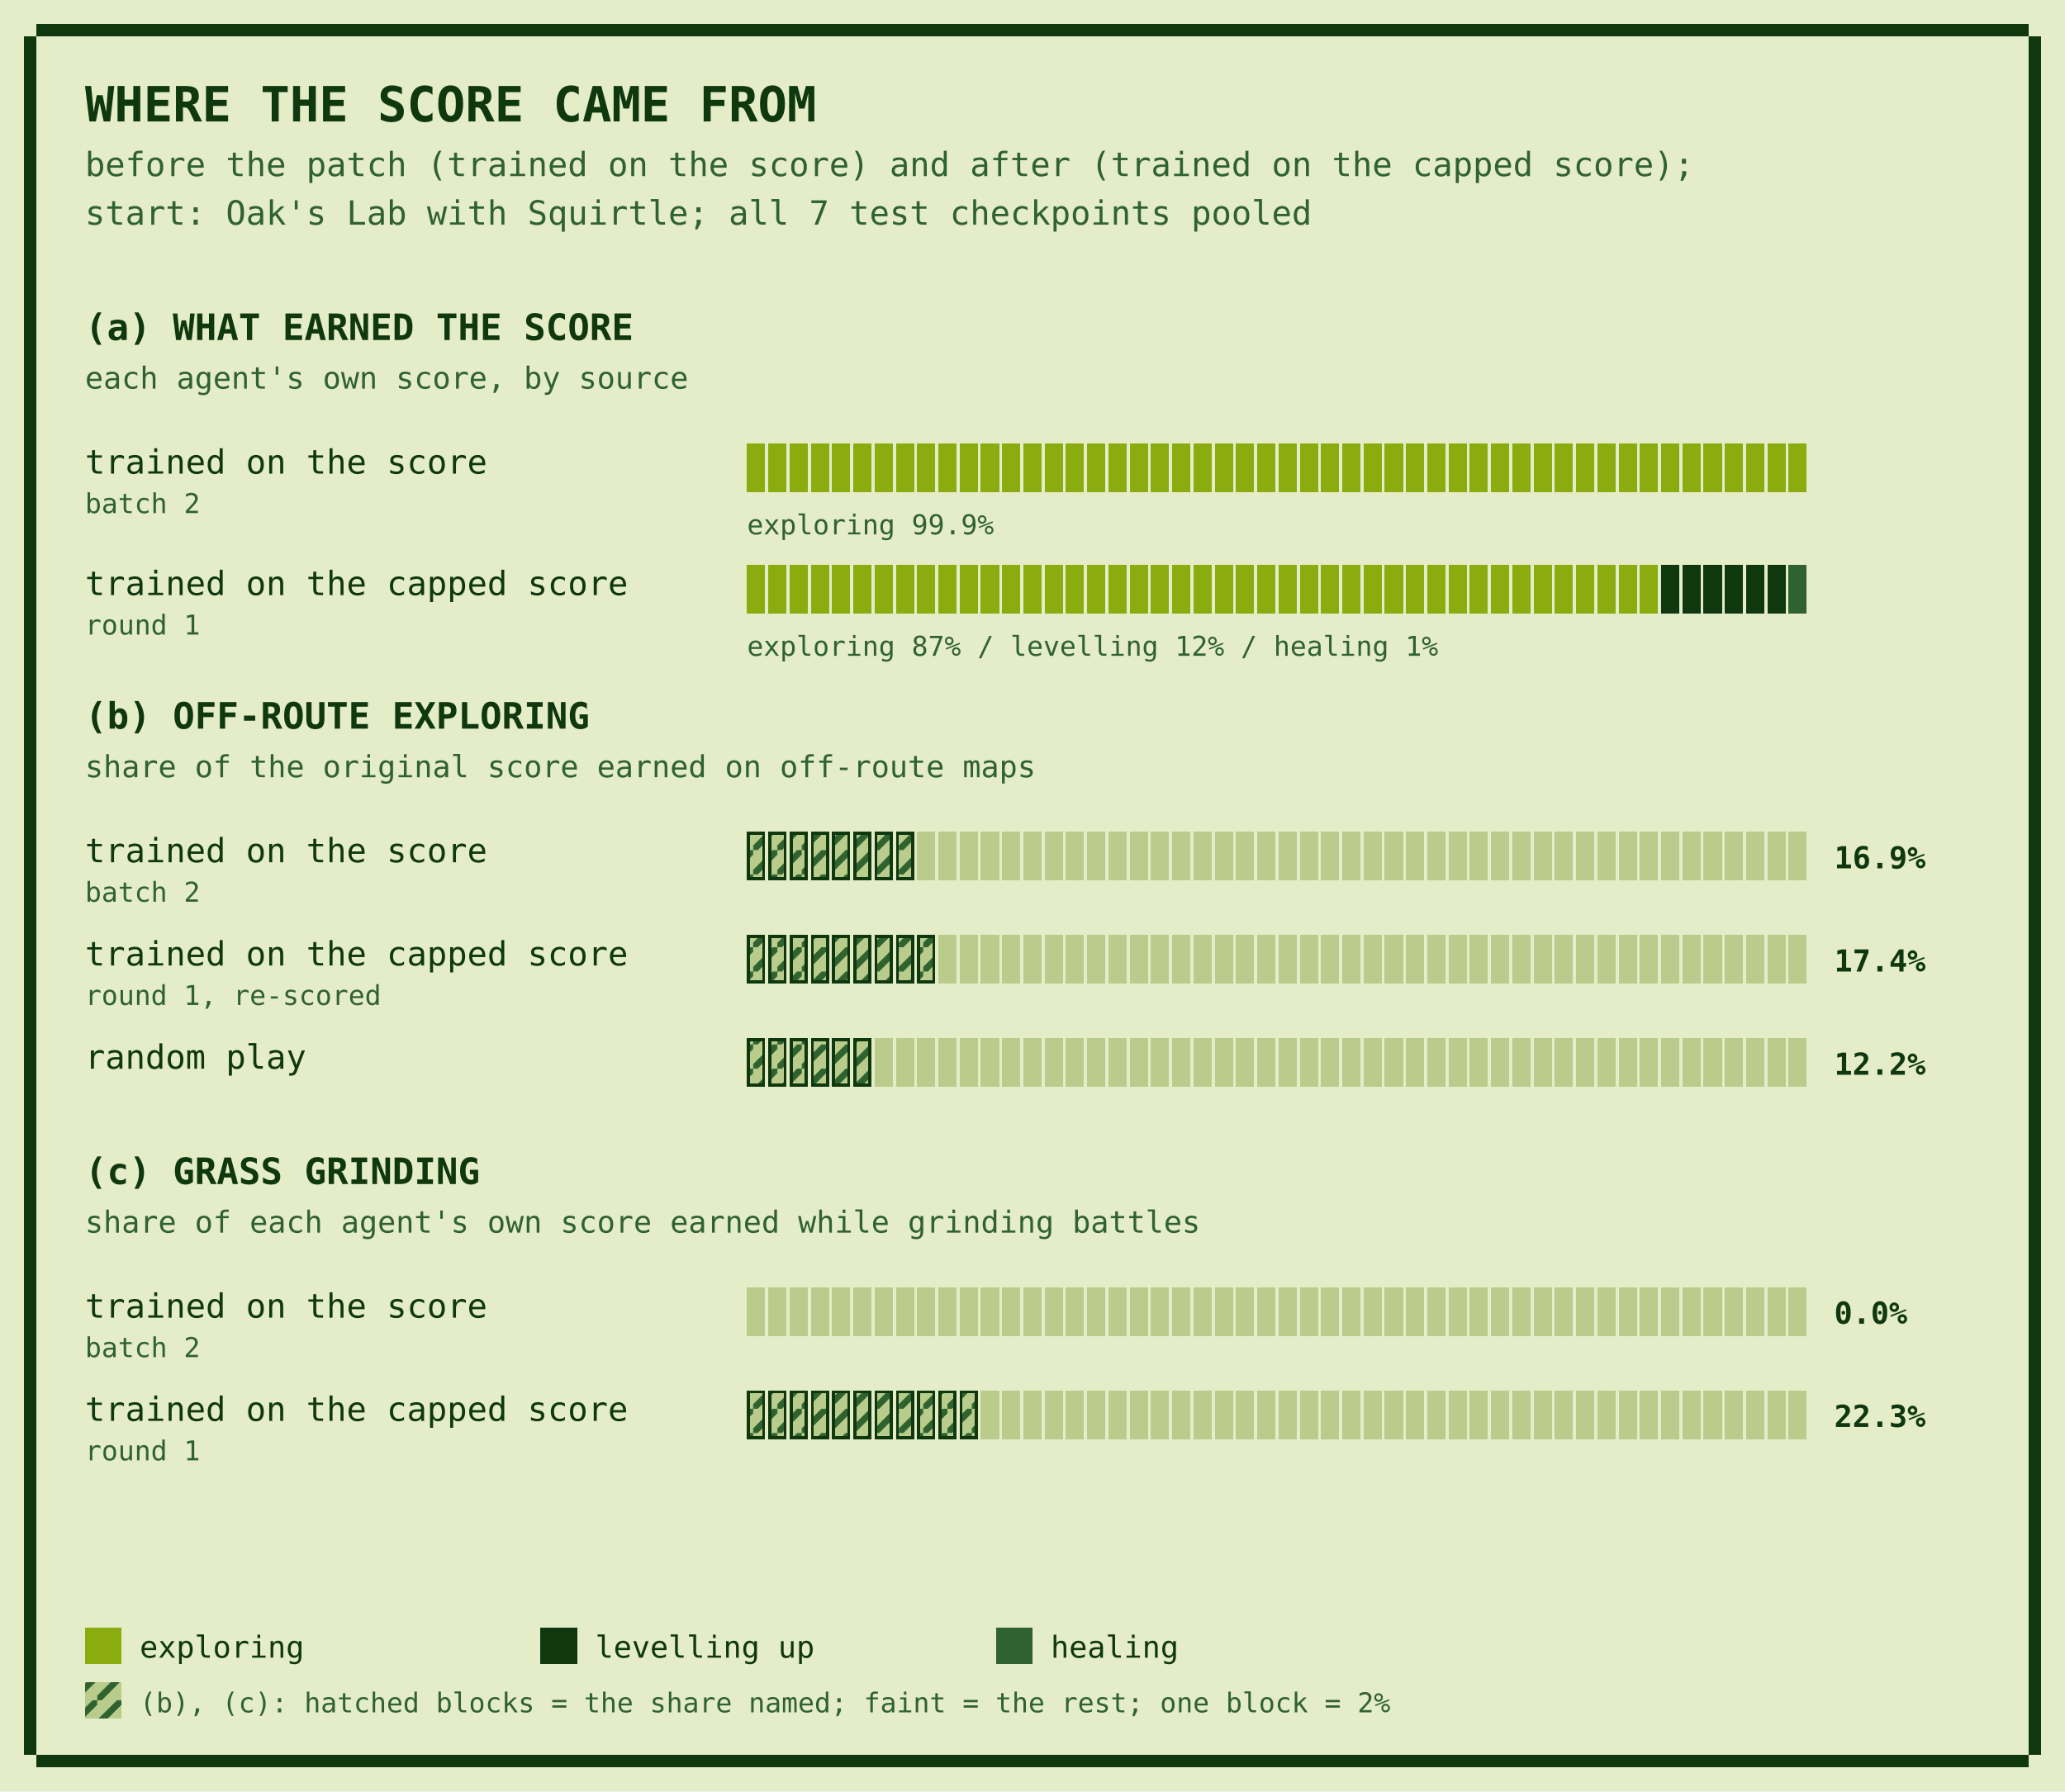
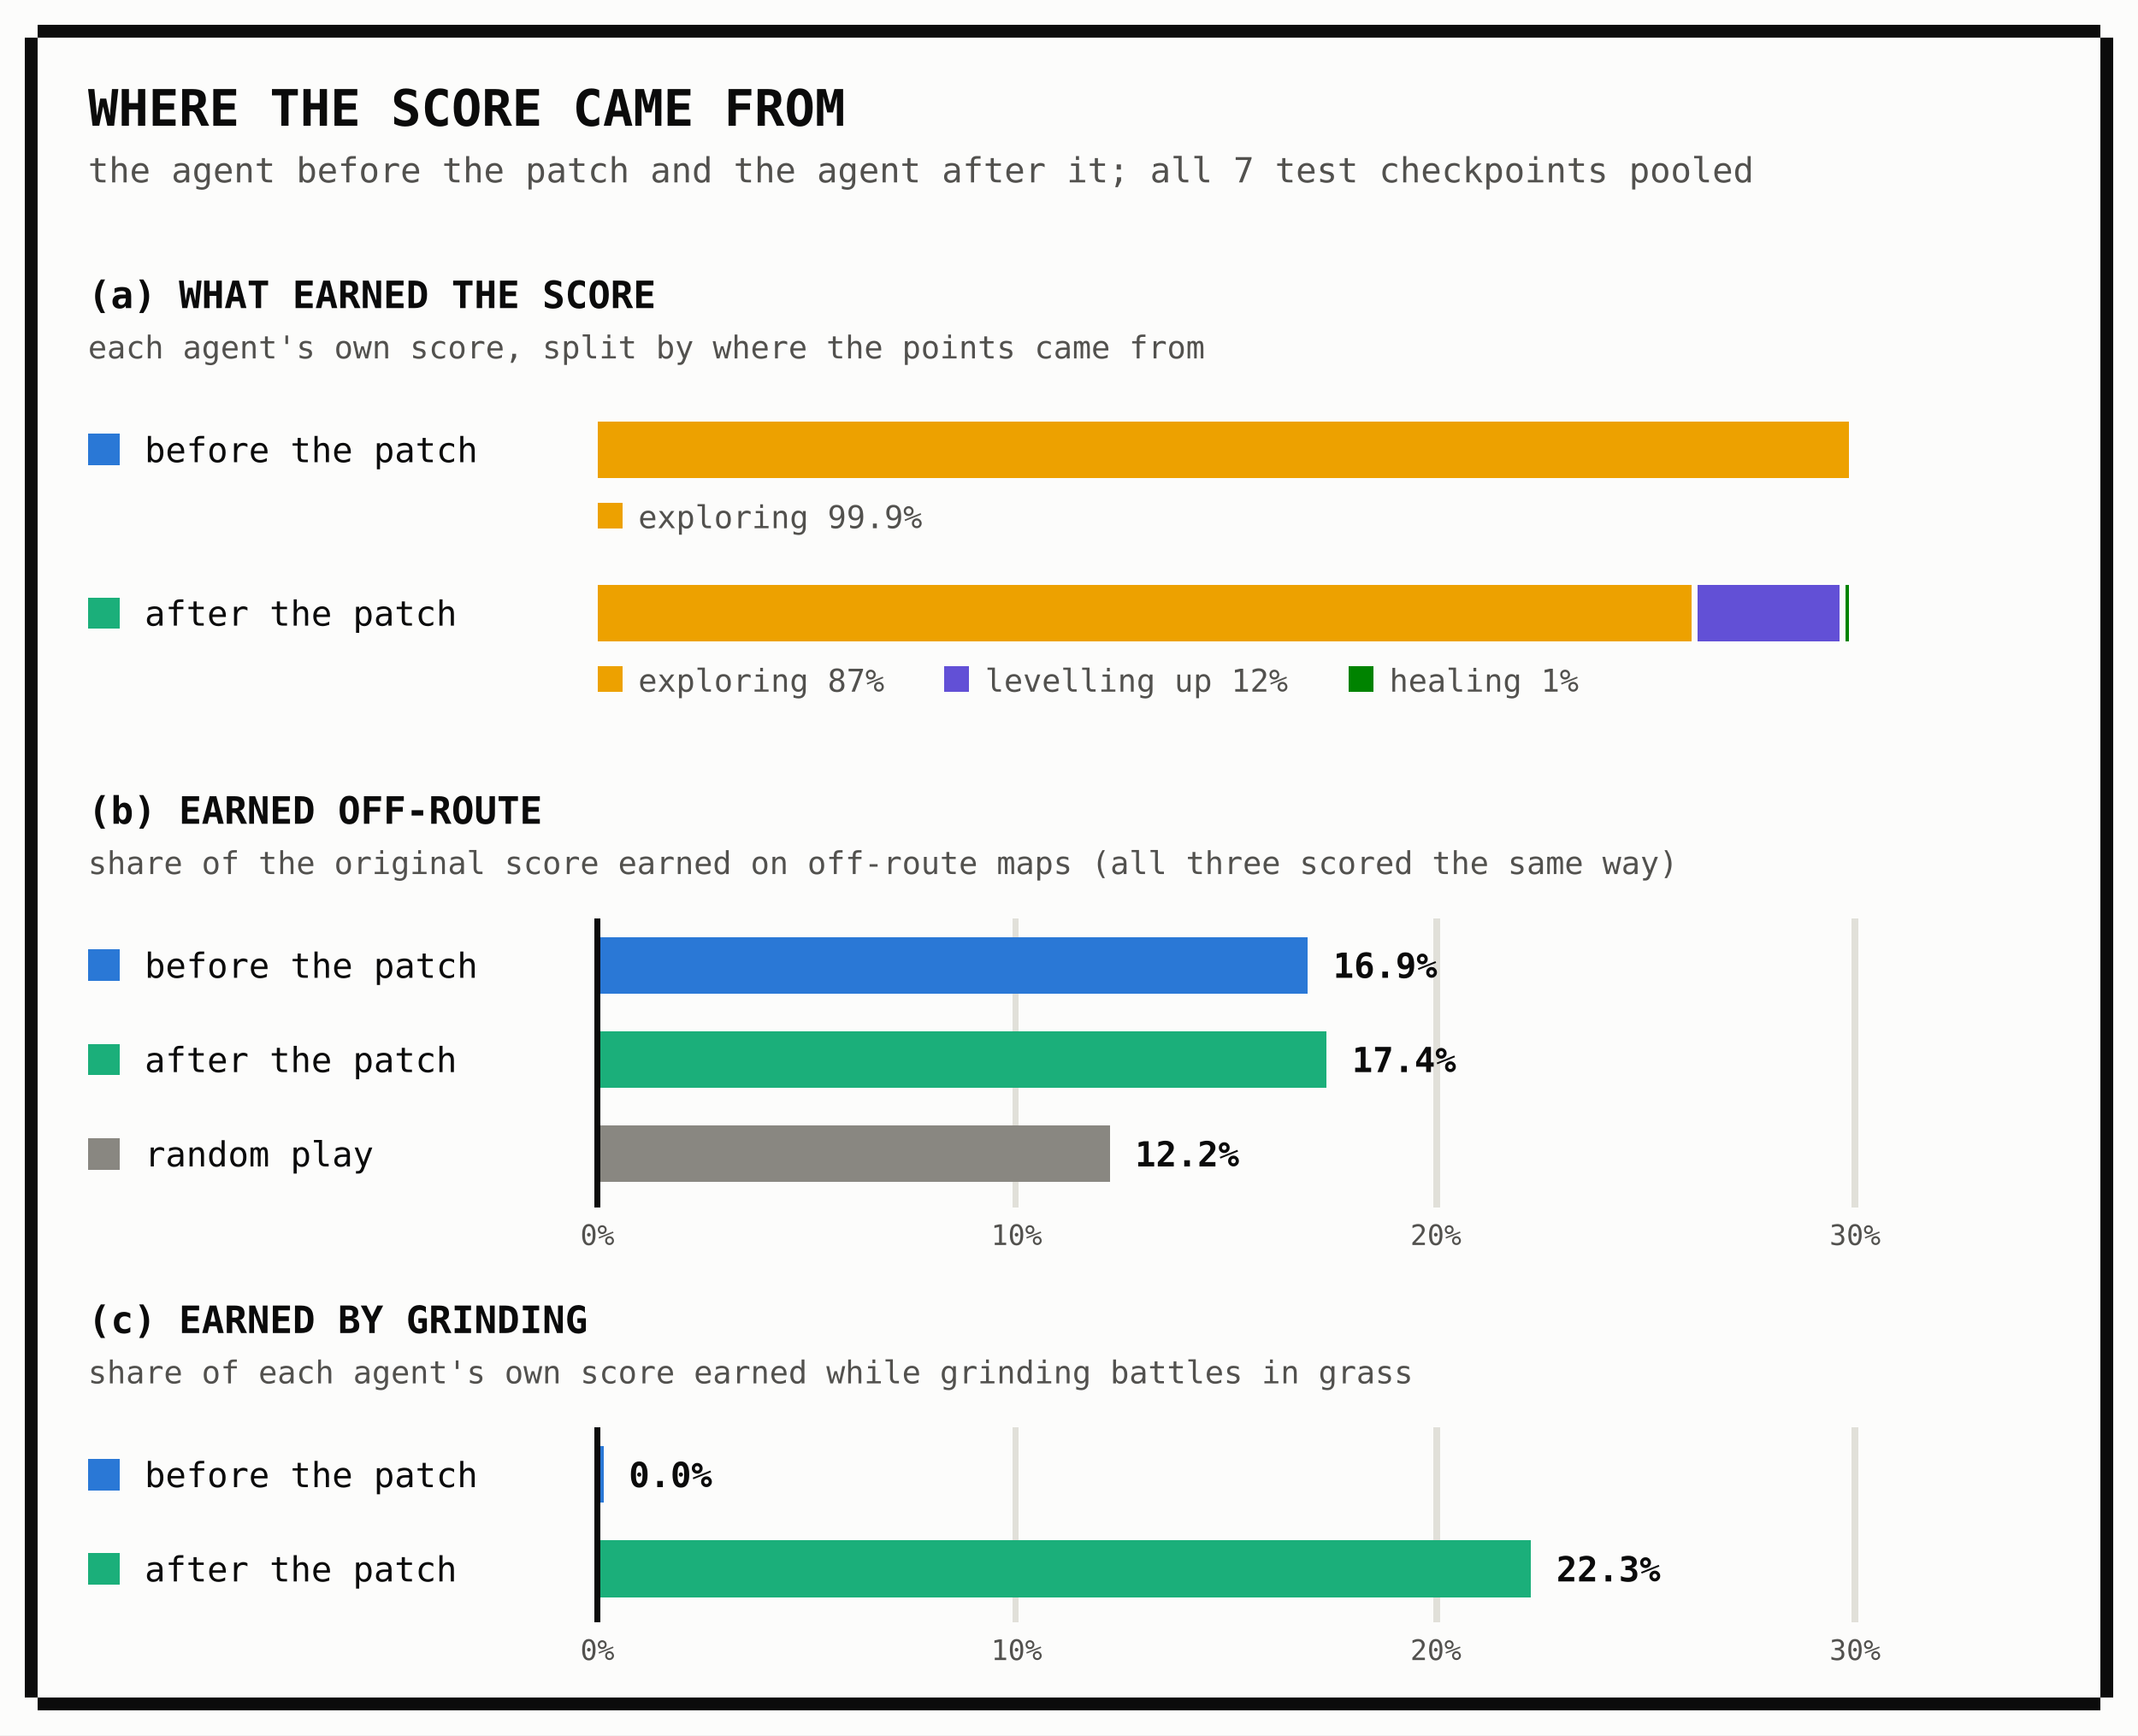
- <svg xmlns="http://www.w3.org/2000/svg" viewBox="0 0 680 590" width="680" height="590" role="img" aria-labelledby="t d">
+ <svg xmlns="http://www.w3.org/2000/svg" viewBox="0 0 680 552" width="680" height="552" role="img" aria-labelledby="t d">
  <style>
svg { font-family: ui-monospace, "JetBrains Mono", Menlo, Consolas, monospace; font-size: 12px; }
* { shape-rendering: crispEdges; }
- .bg { fill: #e4ecc8; } .s0 { fill: #b9cc8c; } .s1 { fill: #8bac0f; } .s2 { fill: #306230; } .s3 { fill: #0f380f; }
- .k0 { stroke: #b9cc8c; } .k1 { stroke: #8bac0f; } .k2 { stroke: #306230; } .k3 { stroke: #0f380f; }
- .t3 { fill: #0f380f; } .t2 { fill: #306230; } .grey { fill: #c9cfb4; } .kgrey { stroke: #9aa287; } .tgrey { fill: #7d8570; }
- .hatch { fill: url(#hatch); } .hatchline { stroke: #306230; }
+ .bg { fill: #fcfcfb; } .ink { fill: #0b0b0b; } .t3 { fill: #0b0b0b; } .t2 { fill: #52514e; } .tgrey { fill: #898781; }
+ .kink { stroke: #0b0b0b; } .kgrid { stroke: #e1e0d9; } .kaxis { stroke: #c3c2b7; } .empty { fill: #e9e8e2; }
+ .onfill { fill: #ffffff; } .onflag { fill: #0b0b0b; }
+ .a0 { fill: #2a78d6; } .ka0 { stroke: #2a78d6; } .a0band { fill: #2a78d6; fill-opacity: 0.16; }
+ .ref { fill: #eb6834; } .kref { stroke: #eb6834; }
+ .a1 { fill: #1baf7a; } .ka1 { stroke: #1baf7a; }
+ .rnd { fill: #898781; } .krnd { stroke: #898781; }
+ .explore { fill: #eda100; } .level { fill: #6250d6; } .heal { fill: #008300; }
+ .h0 { fill: #e896b6; } .h1 { fill: #dd6795; } .h2 { fill: #b3306a; } .h3 { fill: #6b183c; }
+ .route { fill: #008300; } .flag { fill: #eda100; } .dead { fill: #e34948; } .kdead { stroke: #e34948; }
@media (prefers-color-scheme: dark) {
-   .bg { fill: #121c12; } .s0 { fill: #24391f; } .s1 { fill: #4f7a26; } .s2 { fill: #9cbd3c; } .s3 { fill: #d4e6a0; }
-   .k0 { stroke: #24391f; } .k1 { stroke: #4f7a26; } .k2 { stroke: #9cbd3c; } .k3 { stroke: #d4e6a0; }
-   .t3 { fill: #d4e6a0; } .t2 { fill: #9cbd3c; } .grey { fill: #202620; } .kgrey { stroke: #4a5247; } .tgrey { fill: #7f8a78; }
-   .hatchline { stroke: #9cbd3c; }
+   .bg { fill: #1a1a19; } .ink { fill: #f0efec; } .t3 { fill: #f0efec; } .t2 { fill: #c3c2b7; } .tgrey { fill: #898781; }
+   .kink { stroke: #f0efec; } .kgrid { stroke: #2c2c2a; } .kaxis { stroke: #4a4a46; } .empty { fill: #2c2c2a; }
+   .a0 { fill: #3987e5; } .ka0 { stroke: #3987e5; } .a0band { fill: #3987e5; fill-opacity: 0.22; }
+   .ref { fill: #d95926; } .kref { stroke: #d95926; }
+   .a1 { fill: #199e70; } .ka1 { stroke: #199e70; }
+   .explore { fill: #c98500; } .level { fill: #9085e9; } .heal { fill: #008300; }
+   .h0 { fill: #a23266; } .h1 { fill: #cc4f82; } .h2 { fill: #e98bb0; } .h3 { fill: #f9d8e5; }
+   .flag { fill: #c98500; } .dead { fill: #e66767; } .kdead { stroke: #e66767; }
}
</style>
-   <defs>
-     <pattern id="hatch" width="8" height="8" patternUnits="userSpaceOnUse">
-       <path class="hatchline" d="M0 8 L8 0" stroke-width="2" />
-     </pattern>
-   </defs>
-   <rect class="bg" width="680" height="590" />
-   <rect class="bg" x="12" y="12" width="656" height="566" />
-   <rect class="s3" x="12" y="8" width="656" height="4" />
-   <rect class="s3" x="12" y="578" width="656" height="4" />
-   <rect class="s3" x="8" y="12" width="4" height="566" />
-   <rect class="s3" x="668" y="12" width="4" height="566" />
+   <rect class="bg" width="680" height="552" />
+   <rect class="bg" x="12" y="12" width="656" height="528" />
+   <rect class="ink" x="12" y="8" width="656" height="4" />
+   <rect class="ink" x="12" y="540" width="656" height="4" />
+   <rect class="ink" x="8" y="12" width="4" height="528" />
+   <rect class="ink" x="668" y="12" width="4" height="528" />
  <text class="t3" x="28" y="40" font-size="16" font-weight="bold">WHERE THE SCORE CAME FROM</text>
-   <text class="t2" x="28" y="58" font-size="11">before the patch (trained on the score) and after (trained on the capped score);</text>
-   <text class="t2" x="28" y="74" font-size="11">start: Oak's Lab with Squirtle; all 7 test checkpoints pooled</text>
-   <text class="t3" x="28" y="112" font-size="12" font-weight="bold">(a) WHAT EARNED THE SCORE</text>
-   <text class="t2" x="28" y="128" font-size="10">each agent's own score, by source</text>
-   <text class="t3" x="28" y="156" font-size="11">trained on the score</text>
-   <text class="t2" x="28" y="169" font-size="9">batch 2</text>
-   <rect class="s1" x="246" y="146" width="6" height="16" />
-   <rect class="s1" x="253" y="146" width="6" height="16" />
-   <rect class="s1" x="260" y="146" width="6" height="16" />
-   <rect class="s1" x="267" y="146" width="6" height="16" />
-   <rect class="s1" x="274" y="146" width="6" height="16" />
-   <rect class="s1" x="281" y="146" width="6" height="16" />
-   <rect class="s1" x="288" y="146" width="6" height="16" />
-   <rect class="s1" x="295" y="146" width="6" height="16" />
-   <rect class="s1" x="302" y="146" width="6" height="16" />
-   <rect class="s1" x="309" y="146" width="6" height="16" />
-   <rect class="s1" x="316" y="146" width="6" height="16" />
-   <rect class="s1" x="323" y="146" width="6" height="16" />
-   <rect class="s1" x="330" y="146" width="6" height="16" />
-   <rect class="s1" x="337" y="146" width="6" height="16" />
-   <rect class="s1" x="344" y="146" width="6" height="16" />
-   <rect class="s1" x="351" y="146" width="6" height="16" />
-   <rect class="s1" x="358" y="146" width="6" height="16" />
-   <rect class="s1" x="365" y="146" width="6" height="16" />
-   <rect class="s1" x="372" y="146" width="6" height="16" />
-   <rect class="s1" x="379" y="146" width="6" height="16" />
-   <rect class="s1" x="386" y="146" width="6" height="16" />
-   <rect class="s1" x="393" y="146" width="6" height="16" />
-   <rect class="s1" x="400" y="146" width="6" height="16" />
-   <rect class="s1" x="407" y="146" width="6" height="16" />
-   <rect class="s1" x="414" y="146" width="6" height="16" />
-   <rect class="s1" x="421" y="146" width="6" height="16" />
-   <rect class="s1" x="428" y="146" width="6" height="16" />
-   <rect class="s1" x="435" y="146" width="6" height="16" />
-   <rect class="s1" x="442" y="146" width="6" height="16" />
-   <rect class="s1" x="449" y="146" width="6" height="16" />
-   <rect class="s1" x="456" y="146" width="6" height="16" />
-   <rect class="s1" x="463" y="146" width="6" height="16" />
-   <rect class="s1" x="470" y="146" width="6" height="16" />
-   <rect class="s1" x="477" y="146" width="6" height="16" />
-   <rect class="s1" x="484" y="146" width="6" height="16" />
-   <rect class="s1" x="491" y="146" width="6" height="16" />
-   <rect class="s1" x="498" y="146" width="6" height="16" />
-   <rect class="s1" x="505" y="146" width="6" height="16" />
-   <rect class="s1" x="512" y="146" width="6" height="16" />
-   <rect class="s1" x="519" y="146" width="6" height="16" />
-   <rect class="s1" x="526" y="146" width="6" height="16" />
-   <rect class="s1" x="533" y="146" width="6" height="16" />
-   <rect class="s1" x="540" y="146" width="6" height="16" />
-   <rect class="s1" x="547" y="146" width="6" height="16" />
-   <rect class="s1" x="554" y="146" width="6" height="16" />
-   <rect class="s1" x="561" y="146" width="6" height="16" />
-   <rect class="s1" x="568" y="146" width="6" height="16" />
-   <rect class="s1" x="575" y="146" width="6" height="16" />
-   <rect class="s1" x="582" y="146" width="6" height="16" />
-   <rect class="s1" x="589" y="146" width="6" height="16" />
-   <text class="t2" x="246" y="176" font-size="9">exploring 99.9%</text>
-   <text class="t3" x="28" y="196" font-size="11">trained on the capped score</text>
-   <text class="t2" x="28" y="209" font-size="9">round 1</text>
-   <rect class="s1" x="246" y="186" width="6" height="16" />
-   <rect class="s1" x="253" y="186" width="6" height="16" />
-   <rect class="s1" x="260" y="186" width="6" height="16" />
-   <rect class="s1" x="267" y="186" width="6" height="16" />
-   <rect class="s1" x="274" y="186" width="6" height="16" />
-   <rect class="s1" x="281" y="186" width="6" height="16" />
-   <rect class="s1" x="288" y="186" width="6" height="16" />
-   <rect class="s1" x="295" y="186" width="6" height="16" />
-   <rect class="s1" x="302" y="186" width="6" height="16" />
-   <rect class="s1" x="309" y="186" width="6" height="16" />
-   <rect class="s1" x="316" y="186" width="6" height="16" />
-   <rect class="s1" x="323" y="186" width="6" height="16" />
-   <rect class="s1" x="330" y="186" width="6" height="16" />
-   <rect class="s1" x="337" y="186" width="6" height="16" />
-   <rect class="s1" x="344" y="186" width="6" height="16" />
-   <rect class="s1" x="351" y="186" width="6" height="16" />
-   <rect class="s1" x="358" y="186" width="6" height="16" />
-   <rect class="s1" x="365" y="186" width="6" height="16" />
-   <rect class="s1" x="372" y="186" width="6" height="16" />
-   <rect class="s1" x="379" y="186" width="6" height="16" />
-   <rect class="s1" x="386" y="186" width="6" height="16" />
-   <rect class="s1" x="393" y="186" width="6" height="16" />
-   <rect class="s1" x="400" y="186" width="6" height="16" />
-   <rect class="s1" x="407" y="186" width="6" height="16" />
-   <rect class="s1" x="414" y="186" width="6" height="16" />
-   <rect class="s1" x="421" y="186" width="6" height="16" />
-   <rect class="s1" x="428" y="186" width="6" height="16" />
-   <rect class="s1" x="435" y="186" width="6" height="16" />
-   <rect class="s1" x="442" y="186" width="6" height="16" />
-   <rect class="s1" x="449" y="186" width="6" height="16" />
-   <rect class="s1" x="456" y="186" width="6" height="16" />
-   <rect class="s1" x="463" y="186" width="6" height="16" />
-   <rect class="s1" x="470" y="186" width="6" height="16" />
-   <rect class="s1" x="477" y="186" width="6" height="16" />
-   <rect class="s1" x="484" y="186" width="6" height="16" />
-   <rect class="s1" x="491" y="186" width="6" height="16" />
-   <rect class="s1" x="498" y="186" width="6" height="16" />
-   <rect class="s1" x="505" y="186" width="6" height="16" />
-   <rect class="s1" x="512" y="186" width="6" height="16" />
-   <rect class="s1" x="519" y="186" width="6" height="16" />
-   <rect class="s1" x="526" y="186" width="6" height="16" />
-   <rect class="s1" x="533" y="186" width="6" height="16" />
-   <rect class="s1" x="540" y="186" width="6" height="16" />
-   <rect class="s3" x="547" y="186" width="6" height="16" />
-   <rect class="s3" x="554" y="186" width="6" height="16" />
-   <rect class="s3" x="561" y="186" width="6" height="16" />
-   <rect class="s3" x="568" y="186" width="6" height="16" />
-   <rect class="s3" x="575" y="186" width="6" height="16" />
-   <rect class="s3" x="582" y="186" width="6" height="16" />
-   <rect class="s2" x="589" y="186" width="6" height="16" />
-   <text class="t2" x="246" y="216" font-size="9">exploring 87% / levelling 12% / healing 1%</text>
-   <text class="t3" x="28" y="240" font-size="12" font-weight="bold">(b) OFF-ROUTE EXPLORING</text>
-   <text class="t2" x="28" y="256" font-size="10">share of the original score earned on off-route maps</text>
-   <text class="t3" x="28" y="284" font-size="11">trained on the score</text>
-   <text class="t2" x="28" y="297" font-size="9">batch 2</text>
-   <rect class="s0" x="246" y="274" width="6" height="16" />
-   <rect class="hatch" x="246" y="274" width="6" height="16" />
-   <rect fill="none" class="k3" stroke-width="1" x="246.5" y="274.5" width="5" height="15" />
-   <rect class="s0" x="253" y="274" width="6" height="16" />
-   <rect class="hatch" x="253" y="274" width="6" height="16" />
-   <rect fill="none" class="k3" stroke-width="1" x="253.5" y="274.5" width="5" height="15" />
-   <rect class="s0" x="260" y="274" width="6" height="16" />
-   <rect class="hatch" x="260" y="274" width="6" height="16" />
-   <rect fill="none" class="k3" stroke-width="1" x="260.5" y="274.5" width="5" height="15" />
-   <rect class="s0" x="267" y="274" width="6" height="16" />
-   <rect class="hatch" x="267" y="274" width="6" height="16" />
-   <rect fill="none" class="k3" stroke-width="1" x="267.5" y="274.5" width="5" height="15" />
-   <rect class="s0" x="274" y="274" width="6" height="16" />
-   <rect class="hatch" x="274" y="274" width="6" height="16" />
-   <rect fill="none" class="k3" stroke-width="1" x="274.5" y="274.5" width="5" height="15" />
-   <rect class="s0" x="281" y="274" width="6" height="16" />
-   <rect class="hatch" x="281" y="274" width="6" height="16" />
-   <rect fill="none" class="k3" stroke-width="1" x="281.5" y="274.5" width="5" height="15" />
-   <rect class="s0" x="288" y="274" width="6" height="16" />
-   <rect class="hatch" x="288" y="274" width="6" height="16" />
-   <rect fill="none" class="k3" stroke-width="1" x="288.5" y="274.5" width="5" height="15" />
-   <rect class="s0" x="295" y="274" width="6" height="16" />
-   <rect class="hatch" x="295" y="274" width="6" height="16" />
-   <rect fill="none" class="k3" stroke-width="1" x="295.5" y="274.5" width="5" height="15" />
-   <rect class="s0" x="302" y="274" width="6" height="16" />
-   <rect class="s0" x="309" y="274" width="6" height="16" />
-   <rect class="s0" x="316" y="274" width="6" height="16" />
-   <rect class="s0" x="323" y="274" width="6" height="16" />
-   <rect class="s0" x="330" y="274" width="6" height="16" />
-   <rect class="s0" x="337" y="274" width="6" height="16" />
-   <rect class="s0" x="344" y="274" width="6" height="16" />
-   <rect class="s0" x="351" y="274" width="6" height="16" />
-   <rect class="s0" x="358" y="274" width="6" height="16" />
-   <rect class="s0" x="365" y="274" width="6" height="16" />
-   <rect class="s0" x="372" y="274" width="6" height="16" />
-   <rect class="s0" x="379" y="274" width="6" height="16" />
-   <rect class="s0" x="386" y="274" width="6" height="16" />
-   <rect class="s0" x="393" y="274" width="6" height="16" />
-   <rect class="s0" x="400" y="274" width="6" height="16" />
-   <rect class="s0" x="407" y="274" width="6" height="16" />
-   <rect class="s0" x="414" y="274" width="6" height="16" />
-   <rect class="s0" x="421" y="274" width="6" height="16" />
-   <rect class="s0" x="428" y="274" width="6" height="16" />
-   <rect class="s0" x="435" y="274" width="6" height="16" />
-   <rect class="s0" x="442" y="274" width="6" height="16" />
-   <rect class="s0" x="449" y="274" width="6" height="16" />
-   <rect class="s0" x="456" y="274" width="6" height="16" />
-   <rect class="s0" x="463" y="274" width="6" height="16" />
-   <rect class="s0" x="470" y="274" width="6" height="16" />
-   <rect class="s0" x="477" y="274" width="6" height="16" />
-   <rect class="s0" x="484" y="274" width="6" height="16" />
-   <rect class="s0" x="491" y="274" width="6" height="16" />
-   <rect class="s0" x="498" y="274" width="6" height="16" />
-   <rect class="s0" x="505" y="274" width="6" height="16" />
-   <rect class="s0" x="512" y="274" width="6" height="16" />
-   <rect class="s0" x="519" y="274" width="6" height="16" />
-   <rect class="s0" x="526" y="274" width="6" height="16" />
-   <rect class="s0" x="533" y="274" width="6" height="16" />
-   <rect class="s0" x="540" y="274" width="6" height="16" />
-   <rect class="s0" x="547" y="274" width="6" height="16" />
-   <rect class="s0" x="554" y="274" width="6" height="16" />
-   <rect class="s0" x="561" y="274" width="6" height="16" />
-   <rect class="s0" x="568" y="274" width="6" height="16" />
-   <rect class="s0" x="575" y="274" width="6" height="16" />
-   <rect class="s0" x="582" y="274" width="6" height="16" />
-   <rect class="s0" x="589" y="274" width="6" height="16" />
-   <text class="t3" x="604" y="286" font-size="10" font-weight="bold">16.9%</text>
-   <text class="t3" x="28" y="318" font-size="11">trained on the capped score</text>
-   <text class="t2" x="28" y="331" font-size="9">round 1, re-scored</text>
-   <rect class="s0" x="246" y="308" width="6" height="16" />
-   <rect class="hatch" x="246" y="308" width="6" height="16" />
-   <rect fill="none" class="k3" stroke-width="1" x="246.5" y="308.5" width="5" height="15" />
-   <rect class="s0" x="253" y="308" width="6" height="16" />
-   <rect class="hatch" x="253" y="308" width="6" height="16" />
-   <rect fill="none" class="k3" stroke-width="1" x="253.5" y="308.5" width="5" height="15" />
-   <rect class="s0" x="260" y="308" width="6" height="16" />
-   <rect class="hatch" x="260" y="308" width="6" height="16" />
-   <rect fill="none" class="k3" stroke-width="1" x="260.5" y="308.5" width="5" height="15" />
-   <rect class="s0" x="267" y="308" width="6" height="16" />
-   <rect class="hatch" x="267" y="308" width="6" height="16" />
-   <rect fill="none" class="k3" stroke-width="1" x="267.5" y="308.5" width="5" height="15" />
-   <rect class="s0" x="274" y="308" width="6" height="16" />
-   <rect class="hatch" x="274" y="308" width="6" height="16" />
-   <rect fill="none" class="k3" stroke-width="1" x="274.5" y="308.5" width="5" height="15" />
-   <rect class="s0" x="281" y="308" width="6" height="16" />
-   <rect class="hatch" x="281" y="308" width="6" height="16" />
-   <rect fill="none" class="k3" stroke-width="1" x="281.5" y="308.5" width="5" height="15" />
-   <rect class="s0" x="288" y="308" width="6" height="16" />
-   <rect class="hatch" x="288" y="308" width="6" height="16" />
-   <rect fill="none" class="k3" stroke-width="1" x="288.5" y="308.5" width="5" height="15" />
-   <rect class="s0" x="295" y="308" width="6" height="16" />
-   <rect class="hatch" x="295" y="308" width="6" height="16" />
-   <rect fill="none" class="k3" stroke-width="1" x="295.5" y="308.5" width="5" height="15" />
-   <rect class="s0" x="302" y="308" width="6" height="16" />
-   <rect class="hatch" x="302" y="308" width="6" height="16" />
-   <rect fill="none" class="k3" stroke-width="1" x="302.5" y="308.5" width="5" height="15" />
-   <rect class="s0" x="309" y="308" width="6" height="16" />
-   <rect class="s0" x="316" y="308" width="6" height="16" />
-   <rect class="s0" x="323" y="308" width="6" height="16" />
-   <rect class="s0" x="330" y="308" width="6" height="16" />
-   <rect class="s0" x="337" y="308" width="6" height="16" />
-   <rect class="s0" x="344" y="308" width="6" height="16" />
-   <rect class="s0" x="351" y="308" width="6" height="16" />
-   <rect class="s0" x="358" y="308" width="6" height="16" />
-   <rect class="s0" x="365" y="308" width="6" height="16" />
-   <rect class="s0" x="372" y="308" width="6" height="16" />
-   <rect class="s0" x="379" y="308" width="6" height="16" />
-   <rect class="s0" x="386" y="308" width="6" height="16" />
-   <rect class="s0" x="393" y="308" width="6" height="16" />
-   <rect class="s0" x="400" y="308" width="6" height="16" />
-   <rect class="s0" x="407" y="308" width="6" height="16" />
-   <rect class="s0" x="414" y="308" width="6" height="16" />
-   <rect class="s0" x="421" y="308" width="6" height="16" />
-   <rect class="s0" x="428" y="308" width="6" height="16" />
-   <rect class="s0" x="435" y="308" width="6" height="16" />
-   <rect class="s0" x="442" y="308" width="6" height="16" />
-   <rect class="s0" x="449" y="308" width="6" height="16" />
-   <rect class="s0" x="456" y="308" width="6" height="16" />
-   <rect class="s0" x="463" y="308" width="6" height="16" />
-   <rect class="s0" x="470" y="308" width="6" height="16" />
-   <rect class="s0" x="477" y="308" width="6" height="16" />
-   <rect class="s0" x="484" y="308" width="6" height="16" />
-   <rect class="s0" x="491" y="308" width="6" height="16" />
-   <rect class="s0" x="498" y="308" width="6" height="16" />
-   <rect class="s0" x="505" y="308" width="6" height="16" />
-   <rect class="s0" x="512" y="308" width="6" height="16" />
-   <rect class="s0" x="519" y="308" width="6" height="16" />
-   <rect class="s0" x="526" y="308" width="6" height="16" />
-   <rect class="s0" x="533" y="308" width="6" height="16" />
-   <rect class="s0" x="540" y="308" width="6" height="16" />
-   <rect class="s0" x="547" y="308" width="6" height="16" />
-   <rect class="s0" x="554" y="308" width="6" height="16" />
-   <rect class="s0" x="561" y="308" width="6" height="16" />
-   <rect class="s0" x="568" y="308" width="6" height="16" />
-   <rect class="s0" x="575" y="308" width="6" height="16" />
-   <rect class="s0" x="582" y="308" width="6" height="16" />
-   <rect class="s0" x="589" y="308" width="6" height="16" />
-   <text class="t3" x="604" y="320" font-size="10" font-weight="bold">17.4%</text>
-   <text class="t3" x="28" y="352" font-size="11">random play</text>
-   <rect class="s0" x="246" y="342" width="6" height="16" />
-   <rect class="hatch" x="246" y="342" width="6" height="16" />
-   <rect fill="none" class="k3" stroke-width="1" x="246.5" y="342.5" width="5" height="15" />
-   <rect class="s0" x="253" y="342" width="6" height="16" />
-   <rect class="hatch" x="253" y="342" width="6" height="16" />
-   <rect fill="none" class="k3" stroke-width="1" x="253.5" y="342.5" width="5" height="15" />
-   <rect class="s0" x="260" y="342" width="6" height="16" />
-   <rect class="hatch" x="260" y="342" width="6" height="16" />
-   <rect fill="none" class="k3" stroke-width="1" x="260.5" y="342.5" width="5" height="15" />
-   <rect class="s0" x="267" y="342" width="6" height="16" />
-   <rect class="hatch" x="267" y="342" width="6" height="16" />
-   <rect fill="none" class="k3" stroke-width="1" x="267.5" y="342.5" width="5" height="15" />
-   <rect class="s0" x="274" y="342" width="6" height="16" />
-   <rect class="hatch" x="274" y="342" width="6" height="16" />
-   <rect fill="none" class="k3" stroke-width="1" x="274.5" y="342.5" width="5" height="15" />
-   <rect class="s0" x="281" y="342" width="6" height="16" />
-   <rect class="hatch" x="281" y="342" width="6" height="16" />
-   <rect fill="none" class="k3" stroke-width="1" x="281.5" y="342.5" width="5" height="15" />
-   <rect class="s0" x="288" y="342" width="6" height="16" />
-   <rect class="s0" x="295" y="342" width="6" height="16" />
-   <rect class="s0" x="302" y="342" width="6" height="16" />
-   <rect class="s0" x="309" y="342" width="6" height="16" />
-   <rect class="s0" x="316" y="342" width="6" height="16" />
-   <rect class="s0" x="323" y="342" width="6" height="16" />
-   <rect class="s0" x="330" y="342" width="6" height="16" />
-   <rect class="s0" x="337" y="342" width="6" height="16" />
-   <rect class="s0" x="344" y="342" width="6" height="16" />
-   <rect class="s0" x="351" y="342" width="6" height="16" />
-   <rect class="s0" x="358" y="342" width="6" height="16" />
-   <rect class="s0" x="365" y="342" width="6" height="16" />
-   <rect class="s0" x="372" y="342" width="6" height="16" />
-   <rect class="s0" x="379" y="342" width="6" height="16" />
-   <rect class="s0" x="386" y="342" width="6" height="16" />
-   <rect class="s0" x="393" y="342" width="6" height="16" />
-   <rect class="s0" x="400" y="342" width="6" height="16" />
-   <rect class="s0" x="407" y="342" width="6" height="16" />
-   <rect class="s0" x="414" y="342" width="6" height="16" />
-   <rect class="s0" x="421" y="342" width="6" height="16" />
-   <rect class="s0" x="428" y="342" width="6" height="16" />
-   <rect class="s0" x="435" y="342" width="6" height="16" />
-   <rect class="s0" x="442" y="342" width="6" height="16" />
-   <rect class="s0" x="449" y="342" width="6" height="16" />
-   <rect class="s0" x="456" y="342" width="6" height="16" />
-   <rect class="s0" x="463" y="342" width="6" height="16" />
-   <rect class="s0" x="470" y="342" width="6" height="16" />
-   <rect class="s0" x="477" y="342" width="6" height="16" />
-   <rect class="s0" x="484" y="342" width="6" height="16" />
-   <rect class="s0" x="491" y="342" width="6" height="16" />
-   <rect class="s0" x="498" y="342" width="6" height="16" />
-   <rect class="s0" x="505" y="342" width="6" height="16" />
-   <rect class="s0" x="512" y="342" width="6" height="16" />
-   <rect class="s0" x="519" y="342" width="6" height="16" />
-   <rect class="s0" x="526" y="342" width="6" height="16" />
-   <rect class="s0" x="533" y="342" width="6" height="16" />
-   <rect class="s0" x="540" y="342" width="6" height="16" />
-   <rect class="s0" x="547" y="342" width="6" height="16" />
-   <rect class="s0" x="554" y="342" width="6" height="16" />
-   <rect class="s0" x="561" y="342" width="6" height="16" />
-   <rect class="s0" x="568" y="342" width="6" height="16" />
-   <rect class="s0" x="575" y="342" width="6" height="16" />
-   <rect class="s0" x="582" y="342" width="6" height="16" />
-   <rect class="s0" x="589" y="342" width="6" height="16" />
-   <text class="t3" x="604" y="354" font-size="10" font-weight="bold">12.2%</text>
-   <text class="t3" x="28" y="390" font-size="12" font-weight="bold">(c) GRASS GRINDING</text>
-   <text class="t2" x="28" y="406" font-size="10">share of each agent's own score earned while grinding battles</text>
-   <text class="t3" x="28" y="434" font-size="11">trained on the score</text>
-   <text class="t2" x="28" y="447" font-size="9">batch 2</text>
-   <rect class="s0" x="246" y="424" width="6" height="16" />
-   <rect class="s0" x="253" y="424" width="6" height="16" />
-   <rect class="s0" x="260" y="424" width="6" height="16" />
-   <rect class="s0" x="267" y="424" width="6" height="16" />
-   <rect class="s0" x="274" y="424" width="6" height="16" />
-   <rect class="s0" x="281" y="424" width="6" height="16" />
-   <rect class="s0" x="288" y="424" width="6" height="16" />
-   <rect class="s0" x="295" y="424" width="6" height="16" />
-   <rect class="s0" x="302" y="424" width="6" height="16" />
-   <rect class="s0" x="309" y="424" width="6" height="16" />
-   <rect class="s0" x="316" y="424" width="6" height="16" />
-   <rect class="s0" x="323" y="424" width="6" height="16" />
-   <rect class="s0" x="330" y="424" width="6" height="16" />
-   <rect class="s0" x="337" y="424" width="6" height="16" />
-   <rect class="s0" x="344" y="424" width="6" height="16" />
-   <rect class="s0" x="351" y="424" width="6" height="16" />
-   <rect class="s0" x="358" y="424" width="6" height="16" />
-   <rect class="s0" x="365" y="424" width="6" height="16" />
-   <rect class="s0" x="372" y="424" width="6" height="16" />
-   <rect class="s0" x="379" y="424" width="6" height="16" />
-   <rect class="s0" x="386" y="424" width="6" height="16" />
-   <rect class="s0" x="393" y="424" width="6" height="16" />
-   <rect class="s0" x="400" y="424" width="6" height="16" />
-   <rect class="s0" x="407" y="424" width="6" height="16" />
-   <rect class="s0" x="414" y="424" width="6" height="16" />
-   <rect class="s0" x="421" y="424" width="6" height="16" />
-   <rect class="s0" x="428" y="424" width="6" height="16" />
-   <rect class="s0" x="435" y="424" width="6" height="16" />
-   <rect class="s0" x="442" y="424" width="6" height="16" />
-   <rect class="s0" x="449" y="424" width="6" height="16" />
-   <rect class="s0" x="456" y="424" width="6" height="16" />
-   <rect class="s0" x="463" y="424" width="6" height="16" />
-   <rect class="s0" x="470" y="424" width="6" height="16" />
-   <rect class="s0" x="477" y="424" width="6" height="16" />
-   <rect class="s0" x="484" y="424" width="6" height="16" />
-   <rect class="s0" x="491" y="424" width="6" height="16" />
-   <rect class="s0" x="498" y="424" width="6" height="16" />
-   <rect class="s0" x="505" y="424" width="6" height="16" />
-   <rect class="s0" x="512" y="424" width="6" height="16" />
-   <rect class="s0" x="519" y="424" width="6" height="16" />
-   <rect class="s0" x="526" y="424" width="6" height="16" />
-   <rect class="s0" x="533" y="424" width="6" height="16" />
-   <rect class="s0" x="540" y="424" width="6" height="16" />
-   <rect class="s0" x="547" y="424" width="6" height="16" />
-   <rect class="s0" x="554" y="424" width="6" height="16" />
-   <rect class="s0" x="561" y="424" width="6" height="16" />
-   <rect class="s0" x="568" y="424" width="6" height="16" />
-   <rect class="s0" x="575" y="424" width="6" height="16" />
-   <rect class="s0" x="582" y="424" width="6" height="16" />
-   <rect class="s0" x="589" y="424" width="6" height="16" />
-   <text class="t3" x="604" y="436" font-size="10" font-weight="bold">0.0%</text>
-   <text class="t3" x="28" y="468" font-size="11">trained on the capped score</text>
-   <text class="t2" x="28" y="481" font-size="9">round 1</text>
-   <rect class="s0" x="246" y="458" width="6" height="16" />
-   <rect class="hatch" x="246" y="458" width="6" height="16" />
-   <rect fill="none" class="k3" stroke-width="1" x="246.5" y="458.5" width="5" height="15" />
-   <rect class="s0" x="253" y="458" width="6" height="16" />
-   <rect class="hatch" x="253" y="458" width="6" height="16" />
-   <rect fill="none" class="k3" stroke-width="1" x="253.5" y="458.5" width="5" height="15" />
-   <rect class="s0" x="260" y="458" width="6" height="16" />
-   <rect class="hatch" x="260" y="458" width="6" height="16" />
-   <rect fill="none" class="k3" stroke-width="1" x="260.5" y="458.5" width="5" height="15" />
-   <rect class="s0" x="267" y="458" width="6" height="16" />
-   <rect class="hatch" x="267" y="458" width="6" height="16" />
-   <rect fill="none" class="k3" stroke-width="1" x="267.5" y="458.5" width="5" height="15" />
-   <rect class="s0" x="274" y="458" width="6" height="16" />
-   <rect class="hatch" x="274" y="458" width="6" height="16" />
-   <rect fill="none" class="k3" stroke-width="1" x="274.5" y="458.5" width="5" height="15" />
-   <rect class="s0" x="281" y="458" width="6" height="16" />
-   <rect class="hatch" x="281" y="458" width="6" height="16" />
-   <rect fill="none" class="k3" stroke-width="1" x="281.5" y="458.5" width="5" height="15" />
-   <rect class="s0" x="288" y="458" width="6" height="16" />
-   <rect class="hatch" x="288" y="458" width="6" height="16" />
-   <rect fill="none" class="k3" stroke-width="1" x="288.5" y="458.5" width="5" height="15" />
-   <rect class="s0" x="295" y="458" width="6" height="16" />
-   <rect class="hatch" x="295" y="458" width="6" height="16" />
-   <rect fill="none" class="k3" stroke-width="1" x="295.5" y="458.5" width="5" height="15" />
-   <rect class="s0" x="302" y="458" width="6" height="16" />
-   <rect class="hatch" x="302" y="458" width="6" height="16" />
-   <rect fill="none" class="k3" stroke-width="1" x="302.5" y="458.5" width="5" height="15" />
-   <rect class="s0" x="309" y="458" width="6" height="16" />
-   <rect class="hatch" x="309" y="458" width="6" height="16" />
-   <rect fill="none" class="k3" stroke-width="1" x="309.5" y="458.5" width="5" height="15" />
-   <rect class="s0" x="316" y="458" width="6" height="16" />
-   <rect class="hatch" x="316" y="458" width="6" height="16" />
-   <rect fill="none" class="k3" stroke-width="1" x="316.5" y="458.5" width="5" height="15" />
-   <rect class="s0" x="323" y="458" width="6" height="16" />
-   <rect class="s0" x="330" y="458" width="6" height="16" />
-   <rect class="s0" x="337" y="458" width="6" height="16" />
-   <rect class="s0" x="344" y="458" width="6" height="16" />
-   <rect class="s0" x="351" y="458" width="6" height="16" />
-   <rect class="s0" x="358" y="458" width="6" height="16" />
-   <rect class="s0" x="365" y="458" width="6" height="16" />
-   <rect class="s0" x="372" y="458" width="6" height="16" />
-   <rect class="s0" x="379" y="458" width="6" height="16" />
-   <rect class="s0" x="386" y="458" width="6" height="16" />
-   <rect class="s0" x="393" y="458" width="6" height="16" />
-   <rect class="s0" x="400" y="458" width="6" height="16" />
-   <rect class="s0" x="407" y="458" width="6" height="16" />
-   <rect class="s0" x="414" y="458" width="6" height="16" />
-   <rect class="s0" x="421" y="458" width="6" height="16" />
-   <rect class="s0" x="428" y="458" width="6" height="16" />
-   <rect class="s0" x="435" y="458" width="6" height="16" />
-   <rect class="s0" x="442" y="458" width="6" height="16" />
-   <rect class="s0" x="449" y="458" width="6" height="16" />
-   <rect class="s0" x="456" y="458" width="6" height="16" />
-   <rect class="s0" x="463" y="458" width="6" height="16" />
-   <rect class="s0" x="470" y="458" width="6" height="16" />
-   <rect class="s0" x="477" y="458" width="6" height="16" />
-   <rect class="s0" x="484" y="458" width="6" height="16" />
-   <rect class="s0" x="491" y="458" width="6" height="16" />
-   <rect class="s0" x="498" y="458" width="6" height="16" />
-   <rect class="s0" x="505" y="458" width="6" height="16" />
-   <rect class="s0" x="512" y="458" width="6" height="16" />
-   <rect class="s0" x="519" y="458" width="6" height="16" />
-   <rect class="s0" x="526" y="458" width="6" height="16" />
-   <rect class="s0" x="533" y="458" width="6" height="16" />
-   <rect class="s0" x="540" y="458" width="6" height="16" />
-   <rect class="s0" x="547" y="458" width="6" height="16" />
-   <rect class="s0" x="554" y="458" width="6" height="16" />
-   <rect class="s0" x="561" y="458" width="6" height="16" />
-   <rect class="s0" x="568" y="458" width="6" height="16" />
-   <rect class="s0" x="575" y="458" width="6" height="16" />
-   <rect class="s0" x="582" y="458" width="6" height="16" />
-   <rect class="s0" x="589" y="458" width="6" height="16" />
-   <text class="t3" x="604" y="470" font-size="10" font-weight="bold">22.3%</text>
-   <rect class="s1" x="28" y="536" width="12" height="12" />
-   <text class="t3" x="46" y="546" font-size="10">exploring</text>
-   <rect class="s3" x="178" y="536" width="12" height="12" />
-   <text class="t3" x="196" y="546" font-size="10">levelling up</text>
-   <rect class="s2" x="328" y="536" width="12" height="12" />
-   <text class="t3" x="346" y="546" font-size="10">healing</text>
-   <rect class="s0" x="28" y="554" width="12" height="12" />
-   <rect class="hatch" x="28" y="554" width="12" height="12" />
-   <text class="t2" x="46" y="564" font-size="9">(b), (c): hatched blocks = the share named; faint = the rest; one block = 2%</text>
+   <text class="t2" x="28" y="58" font-size="11">the agent before the patch and the agent after it; all 7 test checkpoints pooled</text>
+   <text class="t3" x="28" y="98" font-size="12" font-weight="bold">(a) WHAT EARNED THE SCORE</text>
+   <text class="t2" x="28" y="114" font-size="10">each agent's own score, split by where the points came from</text>
+   <rect class="a0" x="28" y="138" width="10" height="10" />
+   <text class="t3" x="46" y="147" font-size="11">before the patch</text>
+   <rect class="explore" x="190" y="134" width="398" height="18" />
+   <rect class="explore" x="190" y="160" width="8" height="8" />
+   <text class="t2" x="203" y="168" font-size="10">exploring 99.9%</text>
+   <rect class="a1" x="28" y="190" width="10" height="10" />
+   <text class="t3" x="46" y="199" font-size="11">after the patch</text>
+   <rect class="explore" x="190" y="186" width="348" height="18" />
+   <rect class="level" x="540" y="186" width="45" height="18" />
+   <rect class="heal" x="587" y="186" width="1" height="18" />
+   <rect class="explore" x="190" y="212" width="8" height="8" />
+   <text class="t2" x="203" y="220" font-size="10">exploring 87%</text>
+   <rect class="level" x="300.3" y="212" width="8" height="8" />
+   <text class="t2" x="313.3" y="220" font-size="10">levelling up 12%</text>
+   <rect class="heal" x="428.9" y="212" width="8" height="8" />
+   <text class="t2" x="441.9" y="220" font-size="10">healing 1%</text>
+   <text class="t3" x="28" y="262" font-size="12" font-weight="bold">(b) EARNED OFF-ROUTE</text>
+   <text class="t2" x="28" y="278" font-size="10">share of the original score earned on off-route maps (all three scored the same way)</text>
+   <line class="kgrid" stroke-width="2" x1="323" x2="323" y1="292" y2="384" />
+   <line class="kgrid" stroke-width="2" x1="457" x2="457" y1="292" y2="384" />
+   <line class="kgrid" stroke-width="2" x1="590" x2="590" y1="292" y2="384" />
+   <rect class="a0" x="28" y="302" width="10" height="10" />
+   <text class="t3" x="46" y="311" font-size="11">before the patch</text>
+   <rect class="a0" x="190" y="298" width="226" height="18" />
+   <text class="t3" x="424" y="311" font-size="11" font-weight="bold">16.9%</text>
+   <rect class="a1" x="28" y="332" width="10" height="10" />
+   <text class="t3" x="46" y="341" font-size="11">after the patch</text>
+   <rect class="a1" x="190" y="328" width="232" height="18" />
+   <text class="t3" x="430" y="341" font-size="11" font-weight="bold">17.4%</text>
+   <rect class="rnd" x="28" y="362" width="10" height="10" />
+   <text class="t3" x="46" y="371" font-size="11">random play</text>
+   <rect class="rnd" x="190" y="358" width="163" height="18" />
+   <text class="t3" x="361" y="371" font-size="11" font-weight="bold">12.2%</text>
+   <line class="kink" stroke-width="2" x1="190" x2="190" y1="292" y2="384" />
+   <text class="t2" x="190.0" y="396" text-anchor="middle" font-size="9">0%</text>
+   <text class="t2" x="323.333" y="396" text-anchor="middle" font-size="9">10%</text>
+   <text class="t2" x="456.667" y="396" text-anchor="middle" font-size="9">20%</text>
+   <text class="t2" x="590.0" y="396" text-anchor="middle" font-size="9">30%</text>
+   <text class="t3" x="28" y="424" font-size="12" font-weight="bold">(c) EARNED BY GRINDING</text>
+   <text class="t2" x="28" y="440" font-size="10">share of each agent's own score earned while grinding battles in grass</text>
+   <line class="kgrid" stroke-width="2" x1="323" x2="323" y1="454" y2="516" />
+   <line class="kgrid" stroke-width="2" x1="457" x2="457" y1="454" y2="516" />
+   <line class="kgrid" stroke-width="2" x1="590" x2="590" y1="454" y2="516" />
+   <rect class="a0" x="28" y="464" width="10" height="10" />
+   <text class="t3" x="46" y="473" font-size="11">before the patch</text>
+   <rect class="a0" x="190" y="460" width="2" height="18" />
+   <text class="t3" x="200" y="473" font-size="11" font-weight="bold">0.0%</text>
+   <rect class="a1" x="28" y="494" width="10" height="10" />
+   <text class="t3" x="46" y="503" font-size="11">after the patch</text>
+   <rect class="a1" x="190" y="490" width="297" height="18" />
+   <text class="t3" x="495" y="503" font-size="11" font-weight="bold">22.3%</text>
+   <line class="kink" stroke-width="2" x1="190" x2="190" y1="454" y2="516" />
+   <text class="t2" x="190.0" y="528" text-anchor="middle" font-size="9">0%</text>
+   <text class="t2" x="323.333" y="528" text-anchor="middle" font-size="9">10%</text>
+   <text class="t2" x="456.667" y="528" text-anchor="middle" font-size="9">20%</text>
+   <text class="t2" x="590.0" y="528" text-anchor="middle" font-size="9">30%</text>
</svg>
